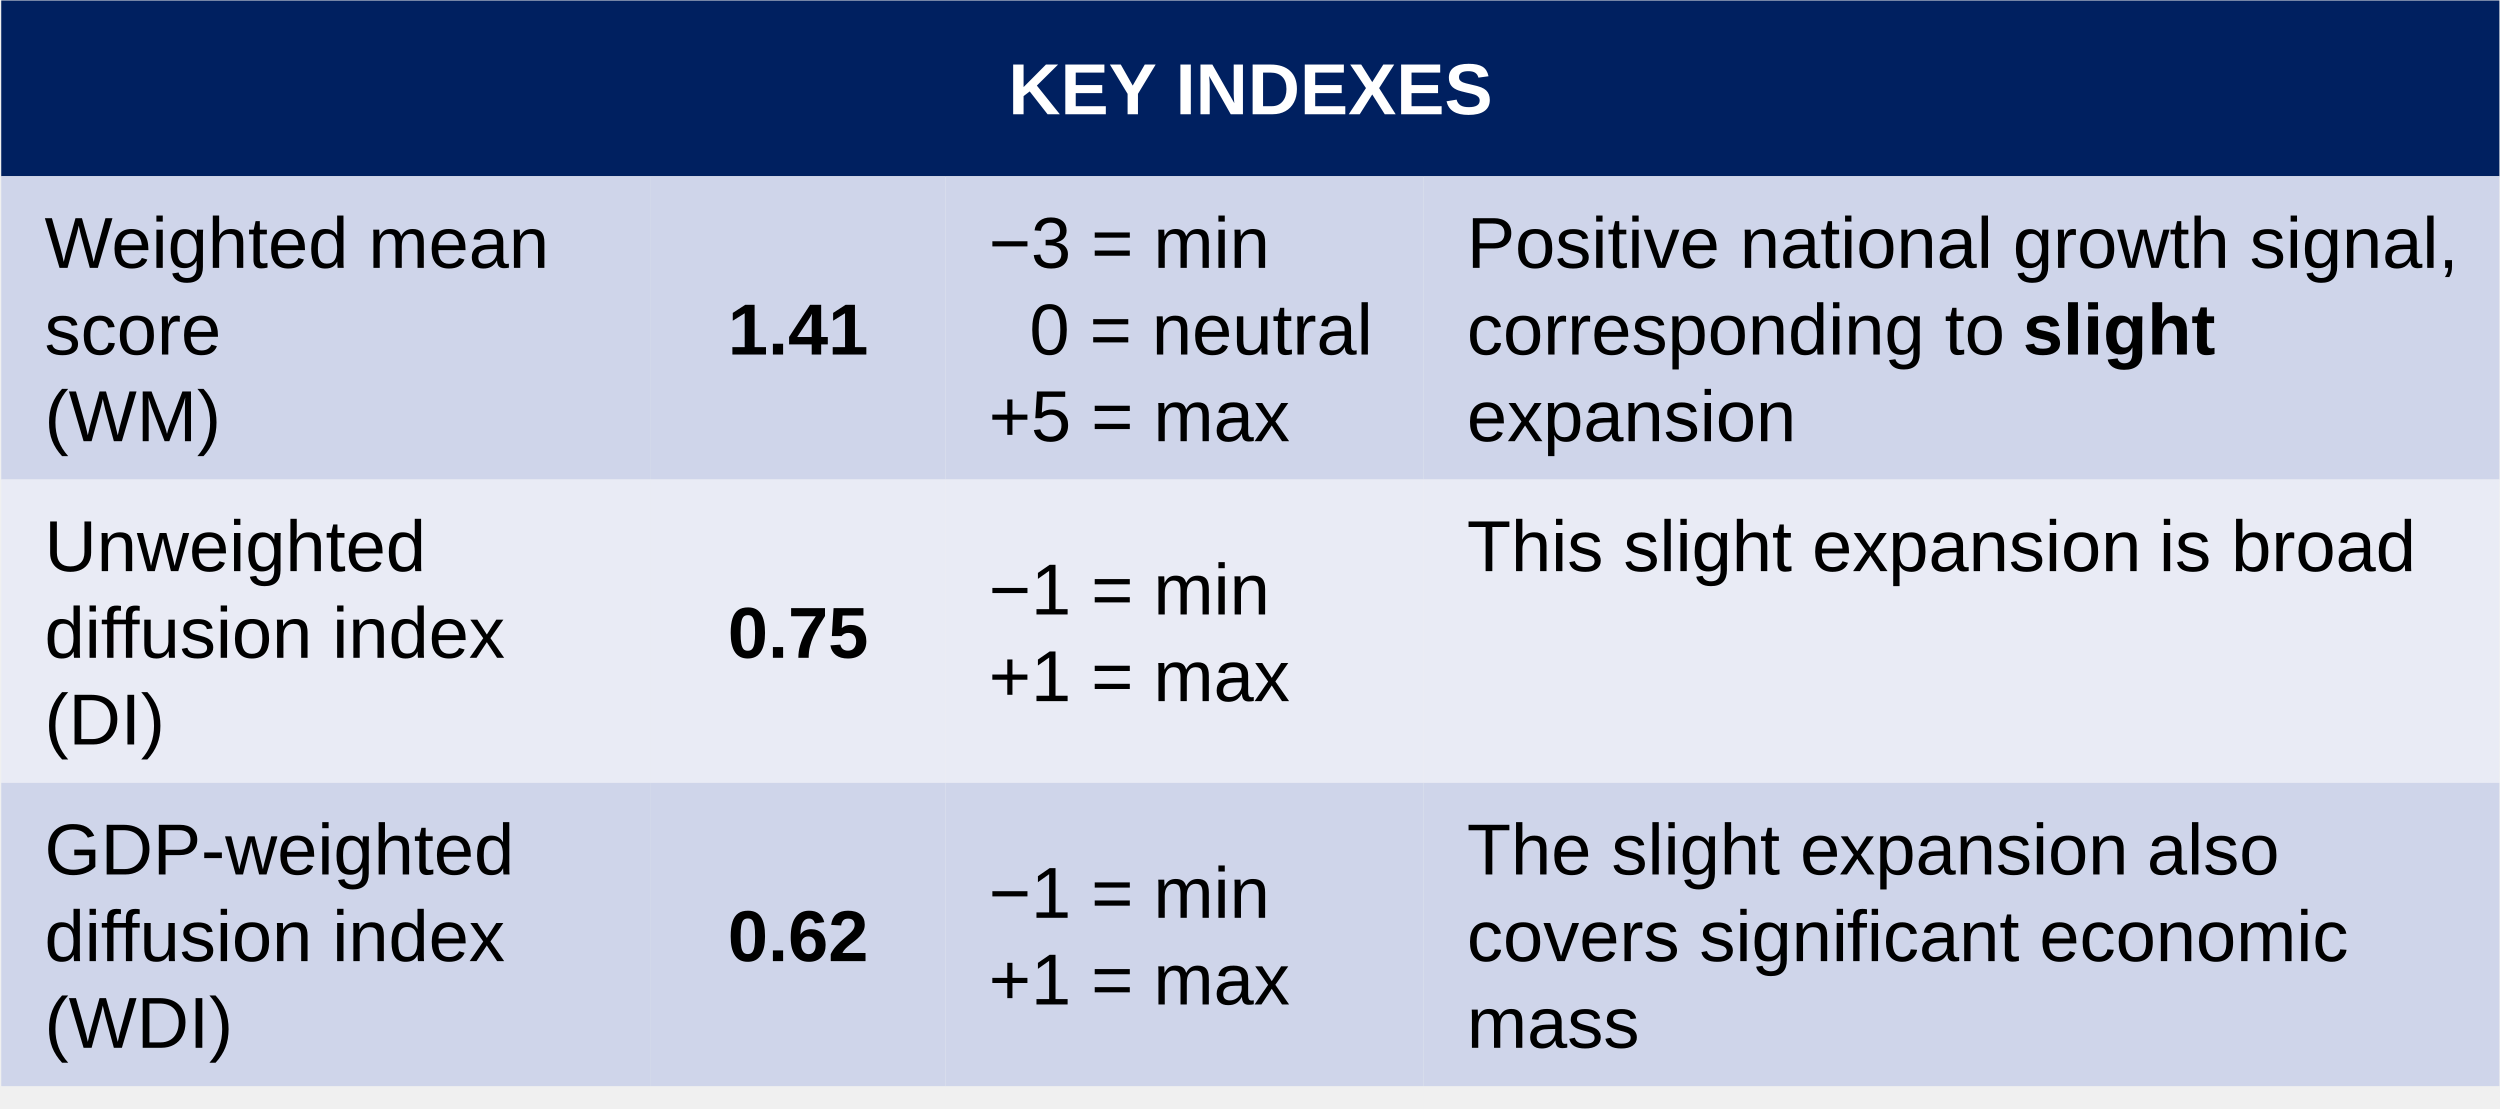
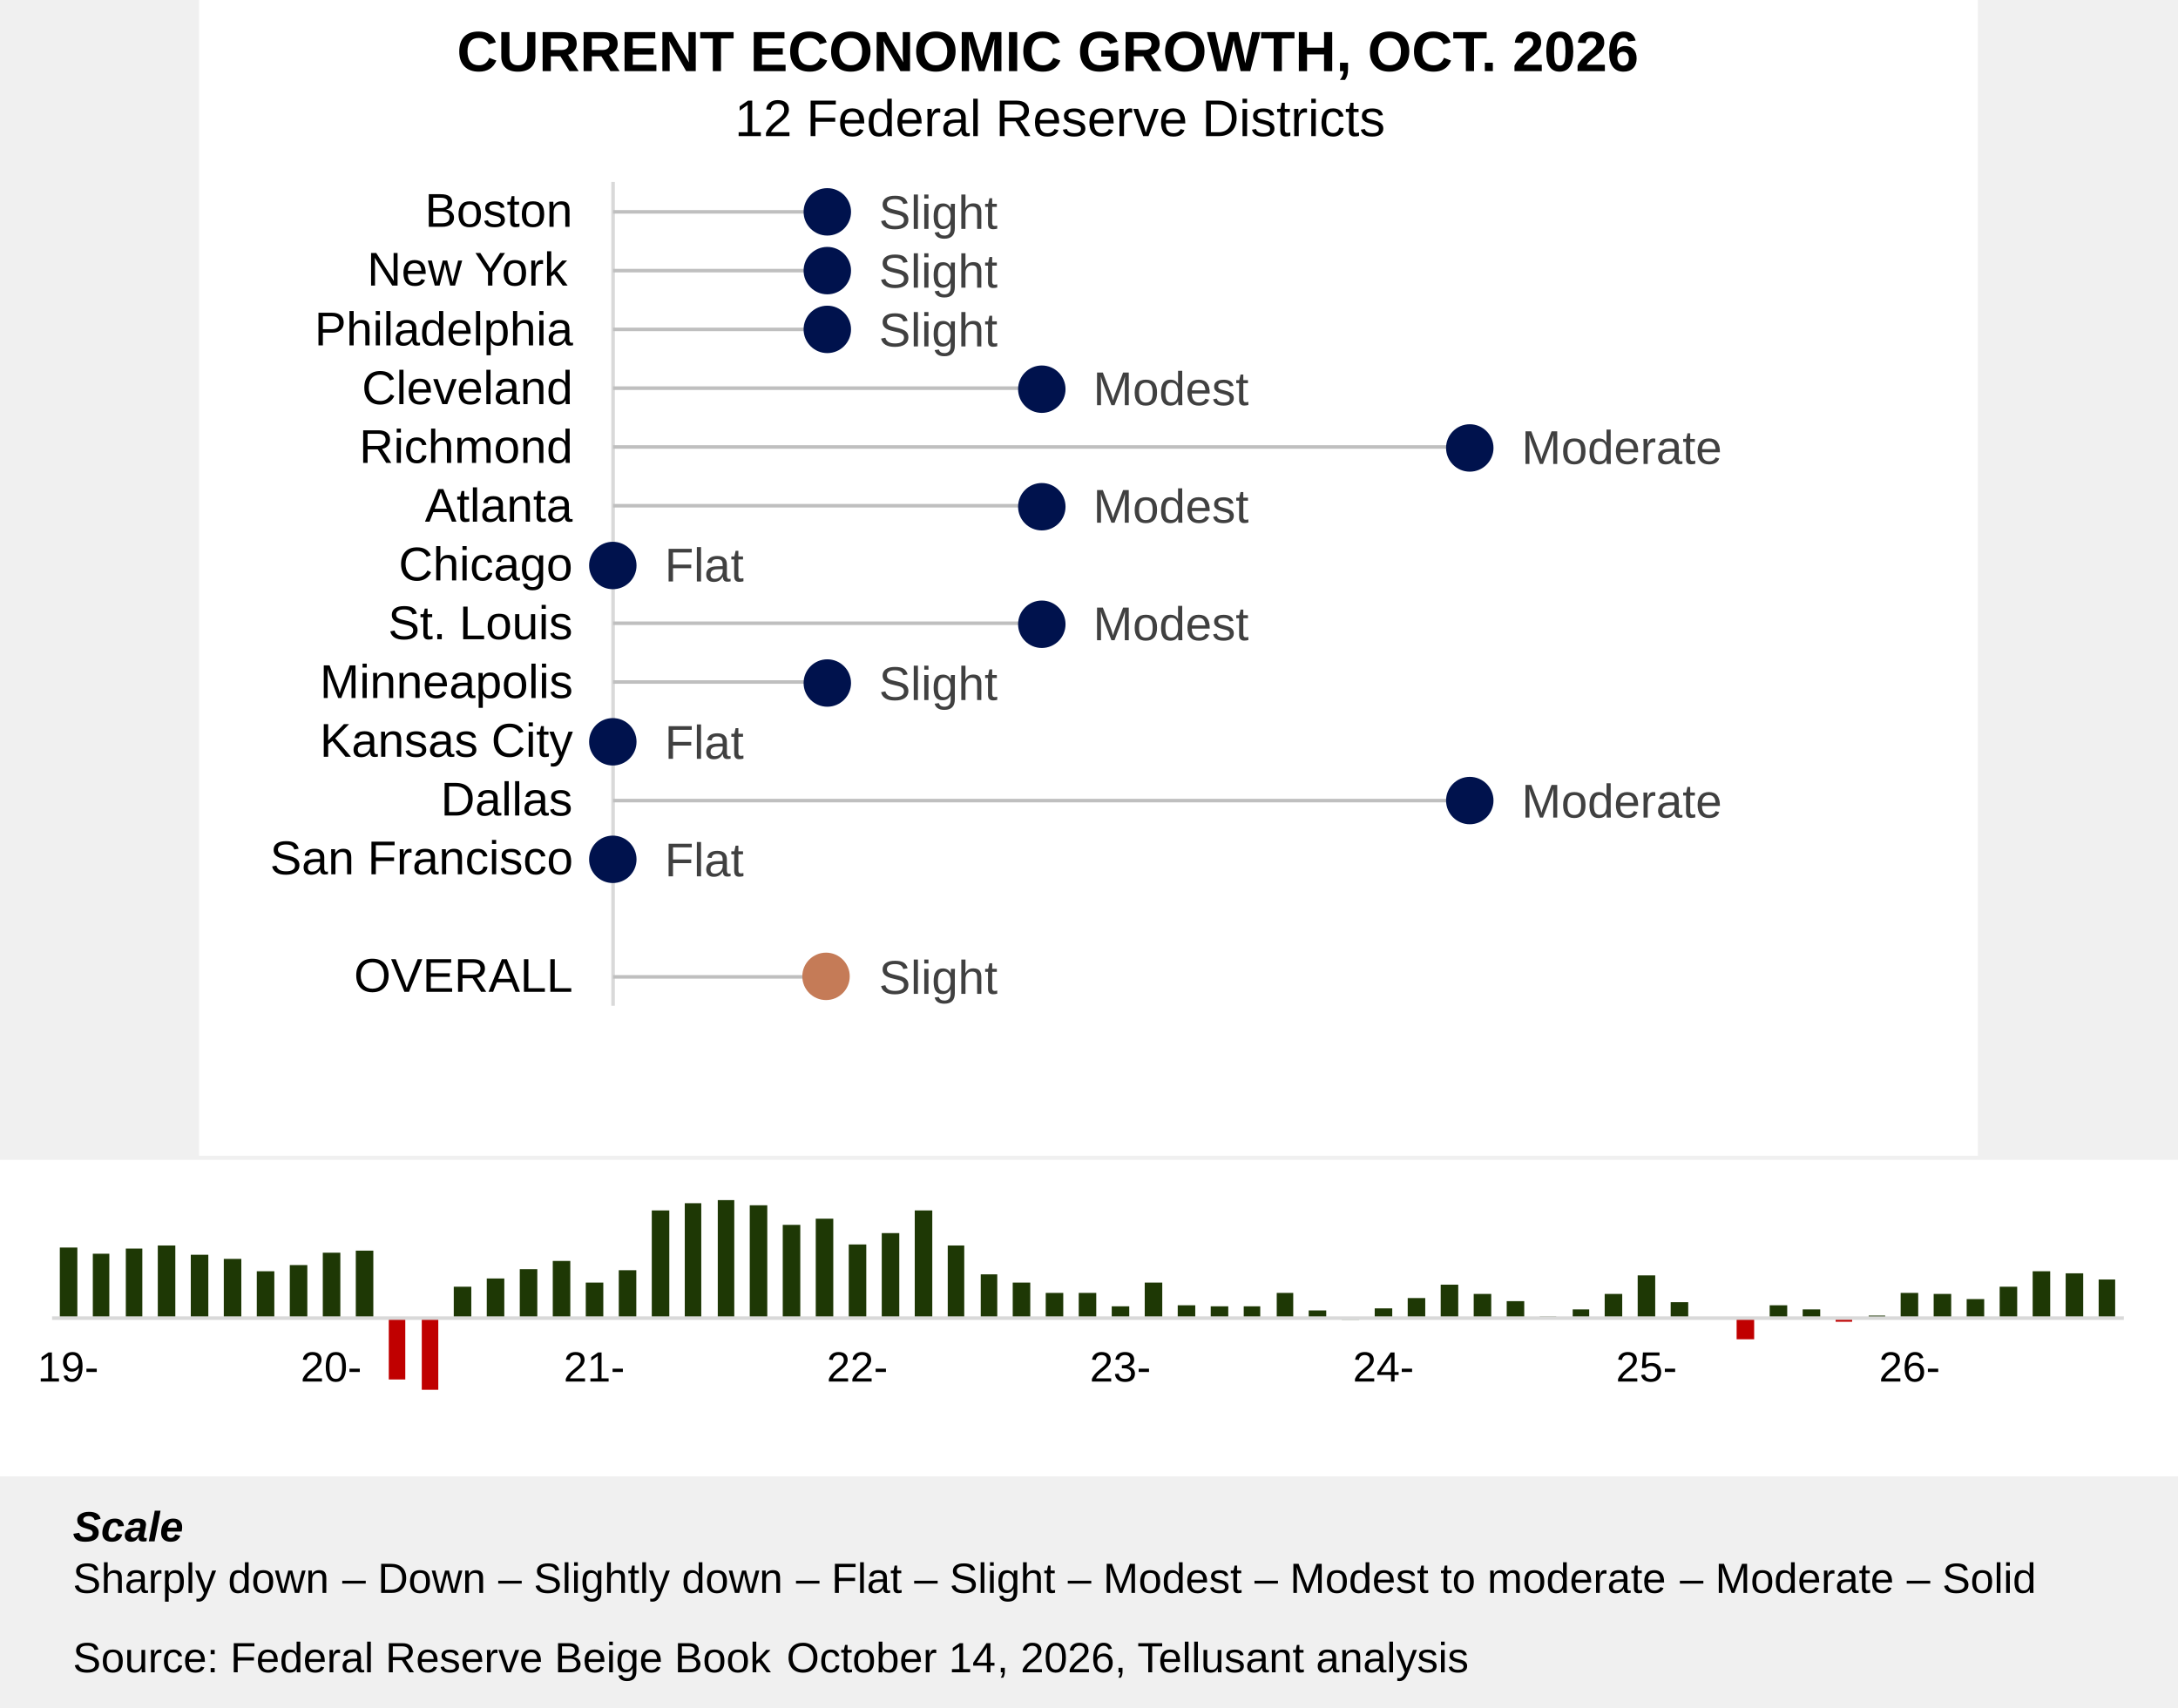
- <svg xmlns="http://www.w3.org/2000/svg" width="1904" height="844" xml:space="preserve" overflow="hidden">
-   <g transform="translate(-2432 -166)">
-     <path d="M2432.94 166.371 4335.52 166.371 4335.52 300.204 2432.94 300.204Z" fill="#002060" fill-rule="evenodd" />
-     <path d="M2432.94 300.204 2927.13 300.204 2927.13 531.204 2432.94 531.204Z" fill="#CFD5EA" fill-rule="evenodd" />
-     <path d="M2927.13 300.204 3152.07 300.204 3152.07 531.204 2927.13 531.204Z" fill="#CFD5EA" fill-rule="evenodd" />
-     <path d="M3152.07 300.204 3516.21 300.204 3516.21 531.204 3152.07 531.204Z" fill="#CFD5EA" fill-rule="evenodd" />
-     <path d="M3516.21 300.204 4335.52 300.204 4335.52 531.204 3516.21 531.204Z" fill="#CFD5EA" fill-rule="evenodd" />
-     <path d="M2432.94 531.204 2927.13 531.204 2927.13 762.204 2432.94 762.204Z" fill="#E9EBF5" fill-rule="evenodd" />
-     <path d="M2927.13 531.204 3152.07 531.204 3152.07 762.204 2927.13 762.204Z" fill="#E9EBF5" fill-rule="evenodd" />
-     <path d="M3152.07 531.204 3516.21 531.204 3516.21 762.204 3152.07 762.204Z" fill="#E9EBF5" fill-rule="evenodd" />
-     <path d="M3516.21 531.204 4335.52 531.204 4335.52 762.204 3516.21 762.204Z" fill="#E9EBF5" fill-rule="evenodd" />
-     <path d="M2432.94 762.204 2927.13 762.204 2927.13 993.204 2432.94 993.204Z" fill="#CFD5EA" fill-rule="evenodd" />
-     <path d="M2927.13 762.204 3152.07 762.204 3152.07 993.204 2927.13 993.204Z" fill="#CFD5EA" fill-rule="evenodd" />
-     <path d="M3152.07 762.204 3516.21 762.204 3516.21 993.204 3152.07 993.204Z" fill="#CFD5EA" fill-rule="evenodd" />
-     <path d="M3516.21 762.204 4335.52 762.204 4335.52 993.204 3516.21 993.204Z" fill="#CFD5EA" fill-rule="evenodd" />
-     <text fill="#FFFFFF" font-family="Arial,Arial_MSFontService,sans-serif" font-weight="700" font-size="55" transform="matrix(1 0 0 1 3199.95 253)">KEY INDEXES</text>
-     <g>
-       <text font-family="Arial,Arial_MSFontService,sans-serif" font-weight="400" font-size="55" transform="matrix(1 0 0 1 3549.21 370)">Positive national growth signal, </text>
-     </g>
-     <text font-family="Arial,Arial_MSFontService,sans-serif" font-weight="400" font-size="55" transform="matrix(1 0 0 1 3549.21 436)">corresponding to </text>
-     <text font-family="Arial,Arial_MSFontService,sans-serif" font-weight="700" font-size="55" transform="matrix(1 0 0 1 3972.59 436)">slight</text>
-     <text font-family="Arial,Arial_MSFontService,sans-serif" font-weight="400" font-size="55" transform="matrix(1 0 0 1 3549.21 502)">expansion</text>
-     <text font-family="Arial,Arial_MSFontService,sans-serif" font-weight="400" font-size="55" transform="matrix(1 0 0 1 3185.07 370)">−3 = min</text>
-     <text font-family="Arial,Arial_MSFontService,sans-serif" font-weight="400" font-size="55" transform="matrix(1 0 0 1 3216.01 436)">0 = neutral</text>
-     <text font-family="Arial,Arial_MSFontService,sans-serif" font-weight="400" font-size="55" transform="matrix(1 0 0 1 3185.07 502)">+5 = max</text>
-     <text font-family="Arial,Arial_MSFontService,sans-serif" font-weight="700" font-size="55" transform="matrix(1 0 0 1 2986.32 436)">1.</text>
-     <text font-family="Arial,Arial_MSFontService,sans-serif" font-weight="700" font-size="55" transform="matrix(1 0 0 1 3032.15 436)">41</text>
-     <text font-family="Arial,Arial_MSFontService,sans-serif" font-weight="400" font-size="55" transform="matrix(1 0 0 1 2465.94 370)">Weighted mean </text>
-     <text font-family="Arial,Arial_MSFontService,sans-serif" font-weight="400" font-size="55" transform="matrix(1 0 0 1 2465.94 436)">score </text>
-     <text font-family="Arial,Arial_MSFontService,sans-serif" font-weight="400" font-size="55" transform="matrix(1 0 0 1 2465.94 502)">(WM)</text>
-     <text font-family="Arial,Arial_MSFontService,sans-serif" font-weight="400" font-size="55" transform="matrix(1 0 0 1 3549.21 601)">This slight expansion </text>
-     <text font-family="Arial,Arial_MSFontService,sans-serif" font-weight="400" font-size="55" transform="matrix(1 0 0 1 4076.29 601)">is </text>
-     <text font-family="Arial,Arial_MSFontService,sans-serif" font-weight="400" font-size="55" transform="matrix(1 0 0 1 4131.29 601)">broad</text>
-     <text font-family="Arial,Arial_MSFontService,sans-serif" font-weight="400" font-size="55" transform="matrix(1 0 0 1 3185.07 634)">−1 = min</text>
-     <text font-family="Arial,Arial_MSFontService,sans-serif" font-weight="400" font-size="55" transform="matrix(1 0 0 1 3185.07 700)">+1 = max</text>
-     <text font-family="Arial,Arial_MSFontService,sans-serif" font-weight="700" font-size="55" transform="matrix(1 0 0 1 2986.32 667)">0.</text>
-     <text font-family="Arial,Arial_MSFontService,sans-serif" font-weight="700" font-size="55" transform="matrix(1 0 0 1 3032.15 667)">75</text>
-     <text font-family="Arial,Arial_MSFontService,sans-serif" font-weight="400" font-size="55" transform="matrix(1 0 0 1 2465.94 601)">Unweighted </text>
-     <text font-family="Arial,Arial_MSFontService,sans-serif" font-weight="400" font-size="55" transform="matrix(1 0 0 1 2465.94 667)">diffusion index </text>
-     <text font-family="Arial,Arial_MSFontService,sans-serif" font-weight="400" font-size="55" transform="matrix(1 0 0 1 2465.94 733)">(DI)</text>
-     <text font-family="Arial,Arial_MSFontService,sans-serif" font-weight="400" font-size="55" transform="matrix(1 0 0 1 3549.21 832)">The slight e</text>
-     <text font-family="Arial,Arial_MSFontService,sans-serif" font-weight="400" font-size="55" transform="matrix(1 0 0 1 3832.8 832)">xpansion </text>
-     <text font-family="Arial,Arial_MSFontService,sans-serif" font-weight="400" font-size="55" transform="matrix(1 0 0 1 4067.12 832)">also </text>
-     <text font-family="Arial,Arial_MSFontService,sans-serif" font-weight="400" font-size="55" transform="matrix(1 0 0 1 3549.21 898)">covers </text>
-     <text font-family="Arial,Arial_MSFontService,sans-serif" font-weight="400" font-size="55" transform="matrix(1 0 0 1 3726.24 898)">signi</text>
-     <text font-family="Arial,Arial_MSFontService,sans-serif" font-weight="400" font-size="55" transform="matrix(1 0 0 1 3838.53 898)">fi</text>
-     <text font-family="Arial,Arial_MSFontService,sans-serif" font-weight="400" font-size="55" transform="matrix(1 0 0 1 3866.03 898)">cant </text>
-     <text font-family="Arial,Arial_MSFontService,sans-serif" font-weight="400" font-size="55" transform="matrix(1 0 0 1 3985.2 898)">economic </text>
-     <text font-family="Arial,Arial_MSFontService,sans-serif" font-weight="400" font-size="55" transform="matrix(1 0 0 1 3549.21 964)">mass</text>
-     <text font-family="Arial,Arial_MSFontService,sans-serif" font-weight="400" font-size="55" transform="matrix(1 0 0 1 3185.07 865)">−1 = min</text>
-     <text font-family="Arial,Arial_MSFontService,sans-serif" font-weight="400" font-size="55" transform="matrix(1 0 0 1 3185.07 931)">+1 = max</text>
-     <text font-family="Arial,Arial_MSFontService,sans-serif" font-weight="700" font-size="55" transform="matrix(1 0 0 1 2986.32 898)">0.62</text>
-     <text font-family="Arial,Arial_MSFontService,sans-serif" font-weight="400" font-size="55" transform="matrix(1 0 0 1 2465.94 832)">GDP</text>
-     <text font-family="Arial,Arial_MSFontService,sans-serif" font-weight="400" font-size="55" transform="matrix(1 0 0 1 2585.1 832)">-</text>
-     <text font-family="Arial,Arial_MSFontService,sans-serif" font-weight="400" font-size="55" transform="matrix(1 0 0 1 2603.44 832)">weighted </text>
-     <text font-family="Arial,Arial_MSFontService,sans-serif" font-weight="400" font-size="55" transform="matrix(1 0 0 1 2465.94 898)">diffusion index </text>
-     <text font-family="Arial,Arial_MSFontService,sans-serif" font-weight="400" font-size="55" transform="matrix(1 0 0 1 2465.94 964)">(WDI)</text>
+ <svg xmlns="http://www.w3.org/2000/svg" width="2112" height="1656" xml:space="preserve" overflow="hidden">
+   <defs>
+     <clipPath id="clip0">
+       <rect x="125" y="35" width="2112" height="1656" />
+     </clipPath>
+   </defs>
+   <g clip-path="url(#clip0)" transform="translate(-125 -35)">
+     <text font-family="Arial,Arial_MSFontService,sans-serif" font-style="italic" font-weight="700" font-size="41" transform="matrix(1 0 0 1 195.628 1530)">Scale</text>
+     <text font-family="Arial,Arial_MSFontService,sans-serif" font-weight="400" font-size="41" transform="matrix(1 0 0 1 195.628 1580)">Sharply down </text>
+     <text font-family="Arial,Arial_MSFontService,sans-serif" font-weight="400" font-size="41" transform="matrix(1 0 0 1 456.878 1580)">–</text>
+     <text font-family="Arial,Arial_MSFontService,sans-serif" font-weight="400" font-size="41" transform="matrix(1 0 0 1 491.253 1580)">Down </text>
+     <text font-family="Arial,Arial_MSFontService,sans-serif" font-weight="400" font-size="41" transform="matrix(1 0 0 1 608.128 1580)">–</text>
+     <text font-family="Arial,Arial_MSFontService,sans-serif" font-weight="400" font-size="41" transform="matrix(1 0 0 1 642.503 1580)">Slightly down </text>
+     <text font-family="Arial,Arial_MSFontService,sans-serif" font-weight="400" font-size="41" transform="matrix(1 0 0 1 896.878 1580)">–</text>
+     <text font-family="Arial,Arial_MSFontService,sans-serif" font-weight="400" font-size="41" transform="matrix(1 0 0 1 931.253 1580)">Flat </text>
+     <text font-family="Arial,Arial_MSFontService,sans-serif" font-weight="400" font-size="41" transform="matrix(1 0 0 1 1011.46 1580)">–</text>
+     <text font-family="Arial,Arial_MSFontService,sans-serif" font-weight="400" font-size="41" transform="matrix(1 0 0 1 1045.84 1580)">Slight </text>
+     <text font-family="Arial,Arial_MSFontService,sans-serif" font-weight="400" font-size="41" transform="matrix(1 0 0 1 1160.42 1580)">–</text>
+     <text font-family="Arial,Arial_MSFontService,sans-serif" font-weight="400" font-size="41" transform="matrix(1 0 0 1 1194.79 1580)">Modest </text>
+     <text font-family="Arial,Arial_MSFontService,sans-serif" font-weight="400" font-size="41" transform="matrix(1 0 0 1 1341.46 1580)">–</text>
+     <text font-family="Arial,Arial_MSFontService,sans-serif" font-weight="400" font-size="41" transform="matrix(1 0 0 1 1375.84 1580)">Modest to moderate </text>
+     <text font-family="Arial,Arial_MSFontService,sans-serif" font-weight="400" font-size="41" transform="matrix(1 0 0 1 1753.96 1580)">–</text>
+     <text font-family="Arial,Arial_MSFontService,sans-serif" font-weight="400" font-size="41" transform="matrix(1 0 0 1 1788.34 1580)">Moderate </text>
+     <text font-family="Arial,Arial_MSFontService,sans-serif" font-weight="400" font-size="41" transform="matrix(1 0 0 1 1973.96 1580)">–</text>
+     <text font-family="Arial,Arial_MSFontService,sans-serif" font-weight="400" font-size="41" transform="matrix(1 0 0 1 2008.34 1580)">Solid</text>
+     <text font-family="Arial,Arial_MSFontService,sans-serif" font-weight="400" font-size="41" transform="matrix(1 0 0 1 195.628 1657)">Source: Federal Reserve Beige Book </text>
+     <text font-family="Arial,Arial_MSFontService,sans-serif" font-weight="400" font-size="41" transform="matrix(1 0 0 1 887.711 1657)">October 14</text>
+     <text font-family="Arial,Arial_MSFontService,sans-serif" font-weight="400" font-size="41" transform="matrix(1 0 0 1 1091.67 1657)">, </text>
+     <text font-family="Arial,Arial_MSFontService,sans-serif" font-weight="400" font-size="41" transform="matrix(1 0 0 1 1114.59 1657)">2026, Tellusant analysis</text>
+     <rect x="318" y="35" width="1725" height="1121" fill="#FFFFFF" />
+     <g>
+       <rect x="719.5" y="462.5" width="831" height="12" stroke="#FFFFFF" stroke-width="3.438" stroke-linejoin="round" stroke-miterlimit="10" fill="none" />
+     </g>
+     <g>
+       <path d="M0 0 0 799" stroke="#D9D9D9" stroke-width="3.438" stroke-linejoin="round" stroke-miterlimit="10" fill="none" fill-rule="evenodd" transform="matrix(1 0 0 -1 719.5 1010.5)" />
+     </g>
+     <g>
+       <path d="M926.5 982.5 719.5 982.5" stroke="#BFBFBF" stroke-width="3.438" stroke-linejoin="round" stroke-miterlimit="10" fill="none" />
+     </g>
+     <g>
+       <path d="M1550.5 811.5 719.5 811.5" stroke="#BFBFBF" stroke-width="3.438" stroke-linejoin="round" stroke-miterlimit="10" fill="none" />
+     </g>
+     <g>
+       <path d="M926.5 696.5 719.5 696.5" stroke="#BFBFBF" stroke-width="3.438" stroke-linejoin="round" stroke-miterlimit="10" fill="none" />
+     </g>
+     <g>
+       <path d="M1134.5 639.5 719.5 639.5" stroke="#BFBFBF" stroke-width="3.438" stroke-linejoin="round" stroke-miterlimit="10" fill="none" />
+     </g>
+     <g>
+       <path d="M1134.5 525.5 719.5 525.5" stroke="#BFBFBF" stroke-width="3.438" stroke-linejoin="round" stroke-miterlimit="10" fill="none" />
+     </g>
+     <g>
+       <path d="M1550.5 468.5 719.5 468.5" stroke="#BFBFBF" stroke-width="3.438" stroke-linejoin="round" stroke-miterlimit="10" fill="none" />
+     </g>
+     <g>
+       <path d="M1134.5 411.5 719.5 411.5" stroke="#BFBFBF" stroke-width="3.438" stroke-linejoin="round" stroke-miterlimit="10" fill="none" />
+     </g>
+     <g>
+       <path d="M926.5 354.5 719.5 354.5" stroke="#BFBFBF" stroke-width="3.438" stroke-linejoin="round" stroke-miterlimit="10" fill="none" />
+     </g>
+     <g>
+       <path d="M926.5 297.5 719.5 297.5" stroke="#BFBFBF" stroke-width="3.438" stroke-linejoin="round" stroke-miterlimit="10" fill="none" />
+     </g>
+     <g>
+       <path d="M926.5 240.5 719.5 240.5" stroke="#BFBFBF" stroke-width="3.438" stroke-linejoin="round" stroke-miterlimit="10" fill="none" />
+     </g>
+     <g>
+       <path d="M949 982C949 994.702 938.703 1005 926 1005 913.298 1005 903 994.702 903 982 903 969.297 913.298 959 926 959 938.703 959 949 969.297 949 982Z" fill="#C57B57" />
+     </g>
+     <g>
+       <path d="M742.243 868.491C742.243 881.193 731.946 891.49 719.243 891.49 706.541 891.49 696.244 881.193 696.244 868.491 696.244 855.788 706.541 845.491 719.243 845.491 731.946 845.491 742.243 855.788 742.243 868.491Z" fill="#00124D" />
+       <path d="M1573.24 811.491C1573.24 824.193 1562.95 834.49 1550.24 834.49 1537.54 834.49 1527.24 824.193 1527.24 811.491 1527.24 798.788 1537.54 788.491 1550.24 788.491 1562.95 788.491 1573.24 798.788 1573.24 811.491Z" fill="#00124D" />
+       <path d="M742.243 754.491C742.243 767.193 731.946 777.49 719.243 777.49 706.541 777.49 696.244 767.193 696.244 754.491 696.244 741.788 706.541 731.491 719.243 731.491 731.946 731.491 742.243 741.788 742.243 754.491Z" fill="#00124D" />
+       <path d="M950.243 697.491C950.243 710.193 939.946 720.49 927.243 720.49 914.541 720.49 904.244 710.193 904.244 697.491 904.244 684.788 914.541 674.491 927.243 674.491 939.946 674.491 950.243 684.788 950.243 697.491Z" fill="#00124D" />
+       <path d="M1158.24 640.491C1158.24 653.193 1147.95 663.49 1135.24 663.49 1122.54 663.49 1112.24 653.193 1112.24 640.491 1112.24 627.788 1122.54 617.491 1135.24 617.491 1147.95 617.491 1158.24 627.788 1158.24 640.491Z" fill="#00124D" />
+       <path d="M742.243 583.491C742.243 596.193 731.946 606.49 719.243 606.49 706.541 606.49 696.244 596.193 696.244 583.491 696.244 570.788 706.541 560.491 719.243 560.491 731.946 560.491 742.243 570.788 742.243 583.491Z" fill="#00124D" />
+       <path d="M1158.24 526.491C1158.24 539.193 1147.95 549.49 1135.24 549.49 1122.54 549.49 1112.24 539.193 1112.24 526.491 1112.24 513.788 1122.54 503.491 1135.24 503.491 1147.95 503.491 1158.24 513.788 1158.24 526.491Z" fill="#00124D" />
+       <path d="M1573.24 469.491C1573.24 482.193 1562.95 492.49 1550.24 492.49 1537.54 492.49 1527.24 482.193 1527.24 469.491 1527.24 456.788 1537.54 446.491 1550.24 446.491 1562.95 446.491 1573.24 456.788 1573.24 469.491Z" fill="#00124D" />
+       <path d="M1158.24 412.491C1158.24 425.193 1147.95 435.49 1135.24 435.49 1122.54 435.49 1112.24 425.193 1112.24 412.491 1112.24 399.788 1122.54 389.491 1135.24 389.491 1147.95 389.491 1158.24 399.788 1158.24 412.491Z" fill="#00124D" />
+       <path d="M950.243 354.491C950.243 367.193 939.946 377.49 927.243 377.49 914.541 377.49 904.244 367.193 904.244 354.491 904.244 341.788 914.541 331.491 927.243 331.491 939.946 331.491 950.243 341.788 950.243 354.491Z" fill="#00124D" />
+       <path d="M950.243 297.491C950.243 310.193 939.946 320.49 927.243 320.49 914.541 320.49 904.244 310.193 904.244 297.491 904.244 284.788 914.541 274.491 927.243 274.491 939.946 274.491 950.243 284.788 950.243 297.491Z" fill="#00124D" />
+       <path d="M950.243 240.491C950.243 253.193 939.946 263.49 927.243 263.49 914.541 263.49 904.244 253.193 904.244 240.491 904.244 227.788 914.541 217.491 927.243 217.491 939.946 217.491 950.243 227.788 950.243 240.491Z" fill="#00124D" />
+     </g>
+     <g>
+       <text fill="#404040" font-family="Arial,Arial_MSFontService,sans-serif" font-weight="400" font-size="46" transform="matrix(1 0 0 1 977.288 999)">Slight</text>
+     </g>
+     <g>
+       <text fill="#404040" font-family="Arial,Arial_MSFontService,sans-serif" font-weight="400" font-size="46" transform="matrix(1 0 0 1 769.554 885)">Flat</text>
+     </g>
+     <g>
+       <text fill="#404040" font-family="Arial,Arial_MSFontService,sans-serif" font-weight="400" font-size="46" transform="matrix(1 0 0 1 1600.49 828)">Moderate</text>
+     </g>
+     <g>
+       <text fill="#404040" font-family="Arial,Arial_MSFontService,sans-serif" font-weight="400" font-size="46" transform="matrix(1 0 0 1 769.554 771)">Flat</text>
+     </g>
+     <g>
+       <text fill="#404040" font-family="Arial,Arial_MSFontService,sans-serif" font-weight="400" font-size="46" transform="matrix(1 0 0 1 977.288 714)">Slight</text>
+     </g>
+     <g>
+       <text fill="#404040" font-family="Arial,Arial_MSFontService,sans-serif" font-weight="400" font-size="46" transform="matrix(1 0 0 1 1185.02 656)">Modest</text>
+     </g>
+     <g>
+       <text fill="#404040" font-family="Arial,Arial_MSFontService,sans-serif" font-weight="400" font-size="46" transform="matrix(1 0 0 1 769.554 599)">Flat</text>
+     </g>
+     <g>
+       <text fill="#404040" font-family="Arial,Arial_MSFontService,sans-serif" font-weight="400" font-size="46" transform="matrix(1 0 0 1 1185.02 542)">Modest</text>
+     </g>
+     <g>
+       <text fill="#404040" font-family="Arial,Arial_MSFontService,sans-serif" font-weight="400" font-size="46" transform="matrix(1 0 0 1 1600.49 485)">Moderate</text>
+     </g>
+     <g>
+       <text fill="#404040" font-family="Arial,Arial_MSFontService,sans-serif" font-weight="400" font-size="46" transform="matrix(1 0 0 1 1185.02 428)">Modest</text>
+     </g>
+     <g>
+       <text fill="#404040" font-family="Arial,Arial_MSFontService,sans-serif" font-weight="400" font-size="46" transform="matrix(1 0 0 1 977.288 371)">Slight</text>
+     </g>
+     <g>
+       <text fill="#404040" font-family="Arial,Arial_MSFontService,sans-serif" font-weight="400" font-size="46" transform="matrix(1 0 0 1 977.288 314)">Slight</text>
+     </g>
+     <g>
+       <text fill="#404040" font-family="Arial,Arial_MSFontService,sans-serif" font-weight="400" font-size="46" transform="matrix(1 0 0 1 977.288 257)">Slight</text>
+     </g>
+     <g>
+       <text font-family="Arial,Arial_MSFontService,sans-serif" font-weight="400" font-size="46" transform="matrix(1 0 0 1 468.264 997)">OVERALL</text>
+     </g>
+     <g>
+       <text font-family="Arial,Arial_MSFontService,sans-serif" font-weight="400" font-size="46" transform="matrix(1 0 0 1 386.773 883)">San Francisco</text>
+     </g>
+     <g>
+       <text font-family="Arial,Arial_MSFontService,sans-serif" font-weight="400" font-size="46" transform="matrix(1 0 0 1 552.369 826)">Dallas</text>
+     </g>
+     <g>
+       <text font-family="Arial,Arial_MSFontService,sans-serif" font-weight="400" font-size="46" transform="matrix(1 0 0 1 435.173 769)">Kansas City</text>
+     </g>
+     <g>
+       <text font-family="Arial,Arial_MSFontService,sans-serif" font-weight="400" font-size="46" transform="matrix(1 0 0 1 435.173 712)">Minneapolis</text>
+     </g>
+     <g>
+       <text font-family="Arial,Arial_MSFontService,sans-serif" font-weight="400" font-size="46" transform="matrix(1 0 0 1 501.356 655)">St. Louis</text>
+     </g>
+     <g>
+       <text font-family="Arial,Arial_MSFontService,sans-serif" font-weight="400" font-size="46" transform="matrix(1 0 0 1 511.577 598)">Chicago</text>
+     </g>
+     <g>
+       <text font-family="Arial,Arial_MSFontService,sans-serif" font-weight="400" font-size="46" transform="matrix(1 0 0 1 537.014 541)">Atlanta</text>
+     </g>
+     <g>
+       <text font-family="Arial,Arial_MSFontService,sans-serif" font-weight="400" font-size="46" transform="matrix(1 0 0 1 473.398 484)">Richmond</text>
+     </g>
+     <g>
+       <text font-family="Arial,Arial_MSFontService,sans-serif" font-weight="400" font-size="46" transform="matrix(1 0 0 1 475.919 427)">Cleveland</text>
+     </g>
+     <g>
+       <text font-family="Arial,Arial_MSFontService,sans-serif" font-weight="400" font-size="46" transform="matrix(1 0 0 1 430.039 370)">Philadelphia</text>
+     </g>
+     <g>
+       <text font-family="Arial,Arial_MSFontService,sans-serif" font-weight="400" font-size="46" transform="matrix(1 0 0 1 481.052 312)">New York</text>
+     </g>
+     <g>
+       <text font-family="Arial,Arial_MSFontService,sans-serif" font-weight="400" font-size="46" transform="matrix(1 0 0 1 537.014 255)">Boston</text>
+     </g>
+     <g>
+       <text font-family="Arial,Arial_MSFontService,sans-serif" font-weight="400" font-size="50" transform="matrix(1 0 0 1 837.441 167)">12 Federal Reserve Districts</text>
+     </g>
+     <g>
+       <text font-family="Arial,Arial_MSFontService,sans-serif" font-weight="700" font-size="55" transform="matrix(1 0 0 1 568.092 104)">CURRENT ECONOMIC GROWTH, OCT. 2026</text>
+     </g>
+     <rect x="125" y="1160" width="2112" height="307" fill="#FFFFFF" />
+     <g>
+       <rect x="502" y="1313" width="16" height="60" fill="#C00000" />
+     </g>
+     <g>
+       <rect x="534" y="1313" width="16" height="70" fill="#C00000" />
+     </g>
+     <g>
+       <rect x="1809" y="1313" width="17" height="21" fill="#C00000" />
+     </g>
+     <g>
+       <rect x="1905" y="1313" width="16" height="4" fill="#C00000" />
+     </g>
+     <g>
+       <path d="M183.006 1245.04 200.007 1245.04 200.007 1313.04 183.006 1313.04ZM215.007 1251.04 231.008 1251.04 231.008 1313.04 215.007 1313.04ZM247.008 1246.04 263.009 1246.04 263.009 1313.04 247.008 1313.04ZM278.009 1243.04 295.01 1243.04 295.01 1313.04 278.009 1313.04ZM310.01 1252.04 327.011 1252.04 327.011 1313.04 310.01 1313.04ZM342.011 1256.04 359.012 1256.04 359.012 1313.04 342.011 1313.04ZM374.012 1268.04 391.013 1268.04 391.013 1313.04 374.012 1313.04ZM406.013 1262.04 423.014 1262.04 423.014 1313.04 406.013 1313.04ZM438.014 1250.04 455.015 1250.04 455.015 1313.04 438.014 1313.04ZM470.015 1248.04 487.016 1248.04 487.016 1313.04 470.015 1313.04ZM565.019 1283.04 582.019 1283.04 582.019 1313.04 565.019 1313.04ZM597.02 1275.04 614.02 1275.04 614.02 1313.04 597.02 1313.04ZM629.021 1266.04 646.021 1266.04 646.021 1313.04 629.021 1313.04ZM661.022 1258.04 678.022 1258.04 678.022 1313.04 661.022 1313.04ZM693.023 1279.04 710.023 1279.04 710.023 1313.04 693.023 1313.04ZM725.024 1267.04 742.024 1267.04 742.024 1313.04 725.024 1313.04ZM757.025 1209.04 774.025 1209.04 774.025 1313.04 757.025 1313.04ZM789.026 1202.04 805.026 1202.04 805.026 1313.04 789.026 1313.04ZM821.027 1199.04 837.027 1199.04 837.027 1313.04 821.027 1313.04ZM852.028 1204.04 869.029 1204.04 869.029 1313.04 852.028 1313.04ZM884.029 1223.04 901.03 1223.04 901.03 1313.04 884.029 1313.04ZM916.03 1217.04 933.031 1217.04 933.031 1313.04 916.03 1313.04ZM948.031 1242.04 965.032 1242.04 965.032 1313.04 948.031 1313.04ZM980.032 1231.04 997.033 1231.04 997.033 1313.04 980.032 1313.04ZM1012.03 1209.04 1029.03 1209.04 1029.03 1313.04 1012.03 1313.04ZM1044.03 1243.04 1060.03 1243.04 1060.03 1313.04 1044.03 1313.04ZM1076.04 1271.04 1092.04 1271.04 1092.04 1313.04 1076.04 1313.04ZM1107.04 1279.04 1124.04 1279.04 1124.04 1313.04 1107.04 1313.04ZM1139.04 1289.04 1156.04 1289.04 1156.04 1313.04 1139.04 1313.04ZM1171.04 1289.04 1188.04 1289.04 1188.04 1313.04 1171.04 1313.04ZM1203.04 1302.04 1220.04 1302.04 1220.04 1313.04 1203.04 1313.04ZM1235.04 1279.04 1252.04 1279.04 1252.04 1313.04 1235.04 1313.04ZM1267.04 1301.04 1284.04 1301.04 1284.04 1313.04 1267.04 1313.04ZM1299.04 1302.04 1316.04 1302.04 1316.04 1313.04 1299.04 1313.04ZM1331.04 1302.04 1347.04 1302.04 1347.04 1313.04 1331.04 1313.04ZM1363.04 1289.04 1379.05 1289.04 1379.05 1313.04 1363.04 1313.04ZM1394.05 1306.04 1411.05 1306.04 1411.05 1313.04 1394.05 1313.04ZM1426.05 1315.04 1443.05 1315.04 1443.05 1313.04 1426.05 1313.04ZM1458.05 1304.04 1475.05 1304.04 1475.05 1313.04 1458.05 1313.04ZM1490.05 1294.04 1507.05 1294.04 1507.05 1313.04 1490.05 1313.04ZM1522.05 1281.04 1539.05 1281.04 1539.05 1313.04 1522.05 1313.04ZM1554.05 1290.04 1571.05 1290.04 1571.05 1313.04 1554.05 1313.04ZM1586.05 1297.04 1603.05 1297.04 1603.05 1313.04 1586.05 1313.04ZM1618.05 1312.04 1634.05 1312.04 1634.05 1313.04 1618.05 1313.04ZM1650.05 1305.04 1666.05 1305.04 1666.05 1313.04 1650.05 1313.04ZM1681.06 1290.04 1698.06 1290.04 1698.06 1313.04 1681.06 1313.04ZM1713.06 1272.04 1730.06 1272.04 1730.06 1313.04 1713.06 1313.04ZM1745.06 1298.04 1762.06 1298.04 1762.06 1313.04 1745.06 1313.04ZM1777.06 1314.04 1794.06 1314.04 1794.06 1313.04 1777.06 1313.04ZM1841.06 1301.04 1858.06 1301.04 1858.06 1313.04 1841.06 1313.04ZM1873.06 1305.04 1890.06 1305.04 1890.06 1313.04 1873.06 1313.04ZM1937.06 1311.04 1953.06 1311.04 1953.06 1313.04 1937.06 1313.04ZM1968.06 1289.04 1985.07 1289.04 1985.07 1313.04 1968.06 1313.04ZM2000.07 1290.04 2017.07 1290.04 2017.07 1313.04 2000.07 1313.04ZM2032.07 1295.04 2049.07 1295.04 2049.07 1313.04 2032.07 1313.04ZM2064.07 1283.04 2081.07 1283.04 2081.07 1313.04 2064.07 1313.04ZM2096.07 1268.04 2113.07 1268.04 2113.07 1313.04 2096.07 1313.04ZM2128.07 1270.04 2145.07 1270.04 2145.07 1313.04 2128.07 1313.04ZM2160.07 1276.04 2176.07 1276.04 2176.07 1313.04 2160.07 1313.04Z" fill="#1E3805" />
+     </g>
+     <g>
+       <path d="M175.5 1313.5 2184.5 1313.5" stroke="#D9D9D9" stroke-width="3.438" stroke-linejoin="round" stroke-miterlimit="10" fill="none" fill-rule="evenodd" />
+     </g>
+     <g>
+       <text font-family="Arial,Arial_MSFontService,sans-serif" font-weight="400" font-size="41" transform="matrix(1 0 0 1 161.384 1375)">19-</text>
+     </g>
+     <g>
+       <text font-family="Arial,Arial_MSFontService,sans-serif" font-weight="400" font-size="41" transform="matrix(1 0 0 1 416.478 1375)">20-</text>
+     </g>
+     <g>
+       <text font-family="Arial,Arial_MSFontService,sans-serif" font-weight="400" font-size="41" transform="matrix(1 0 0 1 671.572 1375)">21-</text>
+     </g>
+     <g>
+       <text font-family="Arial,Arial_MSFontService,sans-serif" font-weight="400" font-size="41" transform="matrix(1 0 0 1 926.666 1375)">22-</text>
+     </g>
+     <g>
+       <text font-family="Arial,Arial_MSFontService,sans-serif" font-weight="400" font-size="41" transform="matrix(1 0 0 1 1181.76 1375)">23-</text>
+     </g>
+     <g>
+       <text font-family="Arial,Arial_MSFontService,sans-serif" font-weight="400" font-size="41" transform="matrix(1 0 0 1 1436.85 1375)">24-</text>
+     </g>
+     <g>
+       <text font-family="Arial,Arial_MSFontService,sans-serif" font-weight="400" font-size="41" transform="matrix(1 0 0 1 1691.95 1375)">25-</text>
+     </g>
+     <g>
+       <text font-family="Arial,Arial_MSFontService,sans-serif" font-weight="400" font-size="41" transform="matrix(1 0 0 1 1947.04 1375)">26-</text>
+     </g>
  </g>
</svg>
